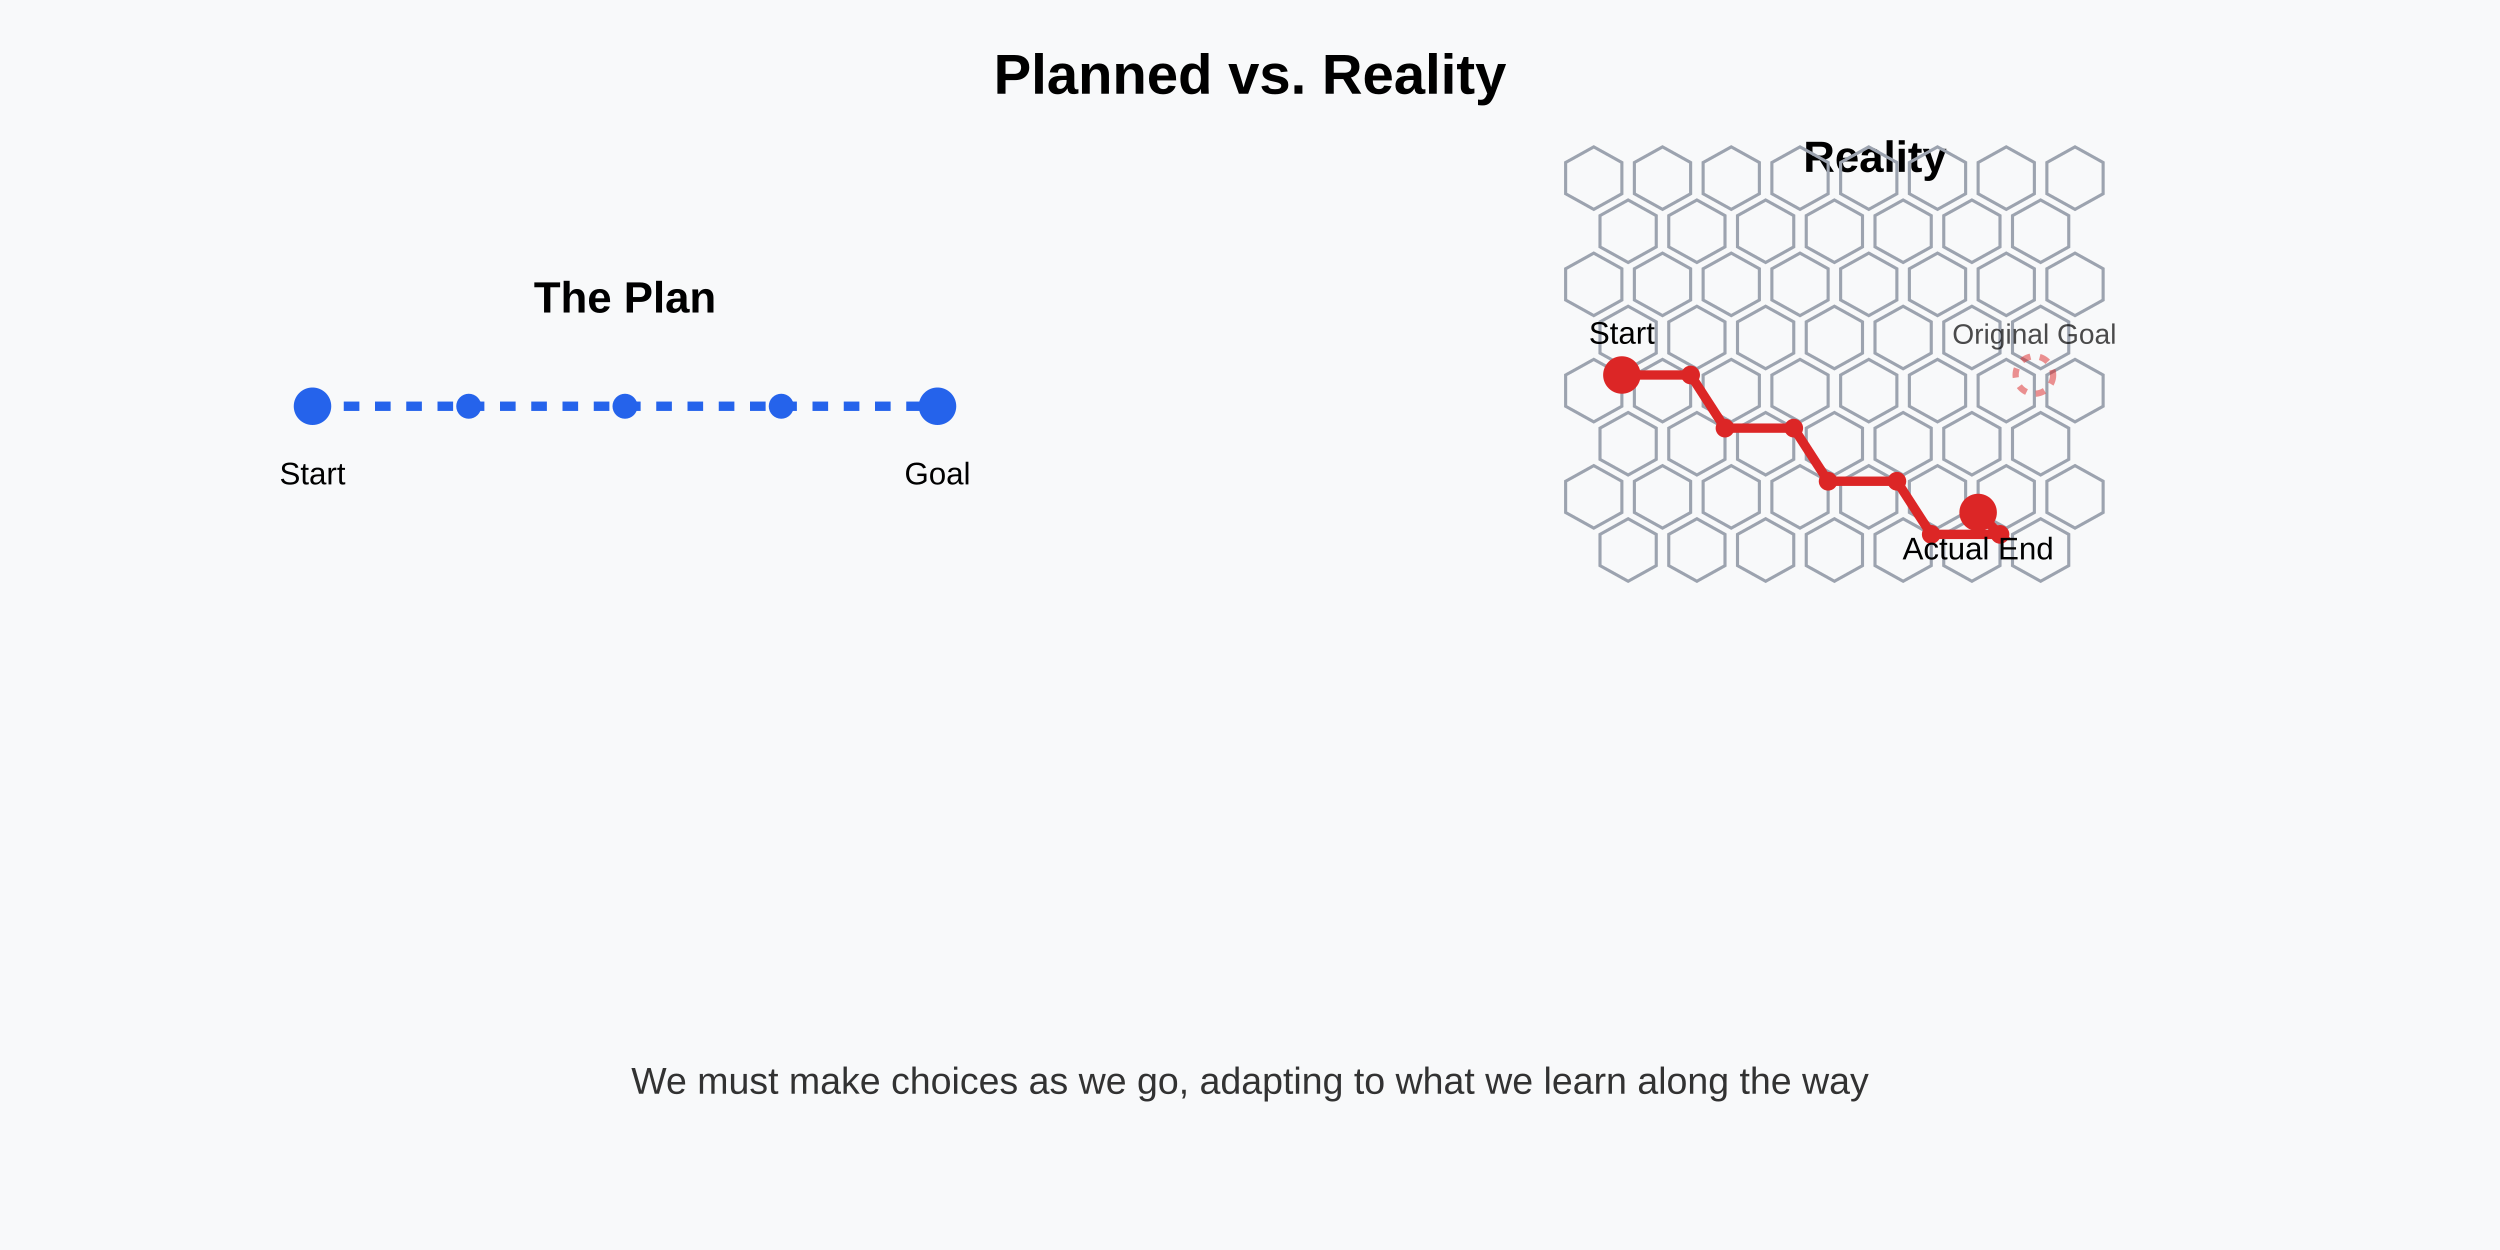
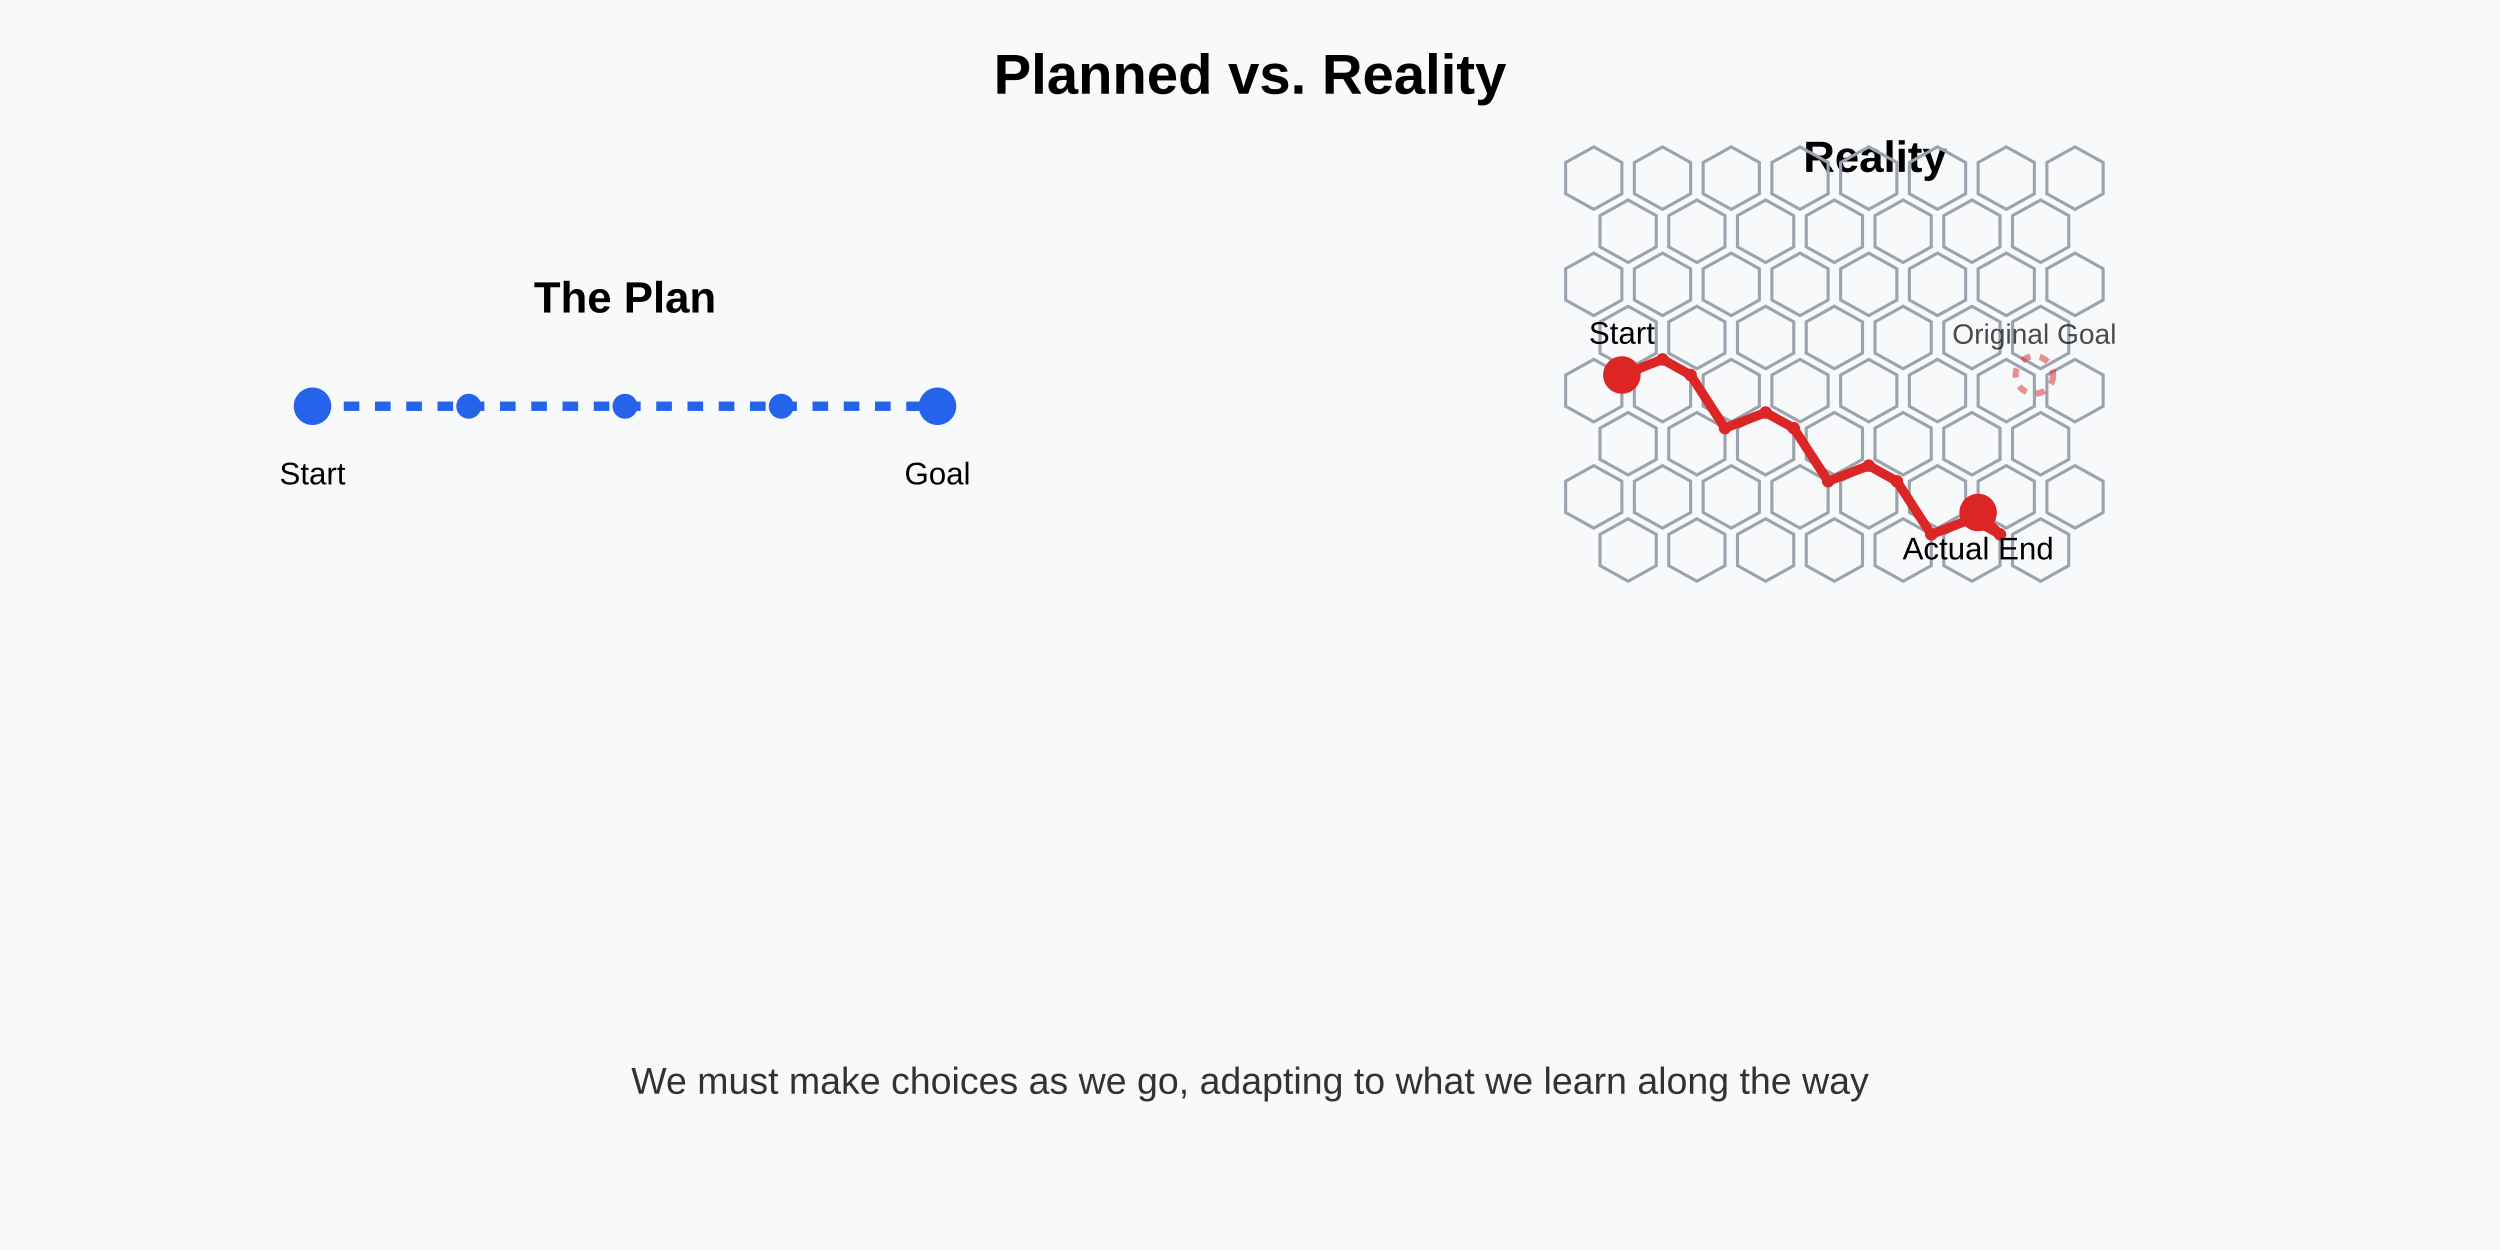
<svg xmlns="http://www.w3.org/2000/svg" width="800" height="400">
  <rect width="800" height="400" fill="#f8f9fa" />
  <text x="400" y="30" text-anchor="middle" font-family="Arial, sans-serif" font-size="18" font-weight="bold">
    Planned vs. Reality
  </text>
  <g transform="translate(50, 80)">
    <text x="150" y="20" text-anchor="middle" font-family="Arial, sans-serif" font-size="14" font-weight="bold">
      The Plan
    </text>
    <line x1="50" y1="50" x2="250" y2="50" stroke="#2563eb" stroke-width="3" stroke-dasharray="5,5" />
    <circle cx="50" cy="50" r="6" fill="#2563eb" />
    <circle cx="100" cy="50" r="4" fill="#2563eb" />
    <circle cx="150" cy="50" r="4" fill="#2563eb" />
    <circle cx="200" cy="50" r="4" fill="#2563eb" />
    <circle cx="250" cy="50" r="6" fill="#2563eb" />
    <text x="50" y="75" text-anchor="middle" font-family="Arial, sans-serif" font-size="10">Start</text>
    <text x="250" y="75" text-anchor="middle" font-family="Arial, sans-serif" font-size="10">Goal</text>
  </g>
  <g transform="translate(450, 80)">
    <text x="150" y="-25" text-anchor="middle" font-family="Arial, sans-serif" font-size="14" font-weight="bold">
      Reality
    </text>
    <polygon points="60,-33 69,-28 69,-18 60,-13 51,-18 51,-28" fill="none" stroke="#9ca3af" stroke-width="1" />
    <polygon points="82,-33 91,-28 91,-18 82,-13 73,-18 73,-28" fill="none" stroke="#9ca3af" stroke-width="1" />
    <polygon points="104,-33 113,-28 113,-18 104,-13 95,-18 95,-28" fill="none" stroke="#9ca3af" stroke-width="1" />
    <polygon points="126,-33 135,-28 135,-18 126,-13 117,-18 117,-28" fill="none" stroke="#9ca3af" stroke-width="1" />
    <polygon points="148,-33 157,-28 157,-18 148,-13 139,-18 139,-28" fill="none" stroke="#9ca3af" stroke-width="1" />
    <polygon points="170,-33 179,-28 179,-18 170,-13 161,-18 161,-28" fill="none" stroke="#9ca3af" stroke-width="1" />
    <polygon points="192,-33 201,-28 201,-18 192,-13 183,-18 183,-28" fill="none" stroke="#9ca3af" stroke-width="1" />
    <polygon points="214,-33 223,-28 223,-18 214,-13 205,-18 205,-28" fill="none" stroke="#9ca3af" stroke-width="1" />
    <polygon points="71,-16 80,-11 80,-1 71,4 62,-1 62,-11" fill="none" stroke="#9ca3af" stroke-width="1" />
    <polygon points="93,-16 102,-11 102,-1 93,4 84,-1 84,-11" fill="none" stroke="#9ca3af" stroke-width="1" />
    <polygon points="115,-16 124,-11 124,-1 115,4 106,-1 106,-11" fill="none" stroke="#9ca3af" stroke-width="1" />
    <polygon points="137,-16 146,-11 146,-1 137,4 128,-1 128,-11" fill="none" stroke="#9ca3af" stroke-width="1" />
    <polygon points="159,-16 168,-11 168,-1 159,4 150,-1 150,-11" fill="none" stroke="#9ca3af" stroke-width="1" />
    <polygon points="181,-16 190,-11 190,-1 181,4 172,-1 172,-11" fill="none" stroke="#9ca3af" stroke-width="1" />
    <polygon points="203,-16 212,-11 212,-1 203,4 194,-1 194,-11" fill="none" stroke="#9ca3af" stroke-width="1" />
    <polygon points="60,1 69,6 69,16 60,21 51,16 51,6" fill="none" stroke="#9ca3af" stroke-width="1" />
    <polygon points="82,1 91,6 91,16 82,21 73,16 73,6" fill="none" stroke="#9ca3af" stroke-width="1" />
    <polygon points="104,1 113,6 113,16 104,21 95,16 95,6" fill="none" stroke="#9ca3af" stroke-width="1" />
    <polygon points="126,1 135,6 135,16 126,21 117,16 117,6" fill="none" stroke="#9ca3af" stroke-width="1" />
    <polygon points="148,1 157,6 157,16 148,21 139,16 139,6" fill="none" stroke="#9ca3af" stroke-width="1" />
    <polygon points="170,1 179,6 179,16 170,21 161,16 161,6" fill="none" stroke="#9ca3af" stroke-width="1" />
    <polygon points="192,1 201,6 201,16 192,21 183,16 183,6" fill="none" stroke="#9ca3af" stroke-width="1" />
    <polygon points="214,1 223,6 223,16 214,21 205,16 205,6" fill="none" stroke="#9ca3af" stroke-width="1" />
    <polygon points="71,18 80,23 80,33 71,38 62,33 62,23" fill="none" stroke="#9ca3af" stroke-width="1" />
    <polygon points="93,18 102,23 102,33 93,38 84,33 84,23" fill="none" stroke="#9ca3af" stroke-width="1" />
    <polygon points="115,18 124,23 124,33 115,38 106,33 106,23" fill="none" stroke="#9ca3af" stroke-width="1" />
    <polygon points="137,18 146,23 146,33 137,38 128,33 128,23" fill="none" stroke="#9ca3af" stroke-width="1" />
    <polygon points="159,18 168,23 168,33 159,38 150,33 150,23" fill="none" stroke="#9ca3af" stroke-width="1" />
    <polygon points="181,18 190,23 190,33 181,38 172,33 172,23" fill="none" stroke="#9ca3af" stroke-width="1" />
    <polygon points="203,18 212,23 212,33 203,38 194,33 194,23" fill="none" stroke="#9ca3af" stroke-width="1" />
    <polygon points="60,35 69,40 69,50 60,55 51,50 51,40" fill="none" stroke="#9ca3af" stroke-width="1" />
    <polygon points="82,35 91,40 91,50 82,55 73,50 73,40" fill="none" stroke="#9ca3af" stroke-width="1" />
    <polygon points="104,35 113,40 113,50 104,55 95,50 95,40" fill="none" stroke="#9ca3af" stroke-width="1" />
    <polygon points="126,35 135,40 135,50 126,55 117,50 117,40" fill="none" stroke="#9ca3af" stroke-width="1" />
    <polygon points="148,35 157,40 157,50 148,55 139,50 139,40" fill="none" stroke="#9ca3af" stroke-width="1" />
    <polygon points="170,35 179,40 179,50 170,55 161,50 161,40" fill="none" stroke="#9ca3af" stroke-width="1" />
    <polygon points="192,35 201,40 201,50 192,55 183,50 183,40" fill="none" stroke="#9ca3af" stroke-width="1" />
    <polygon points="214,35 223,40 223,50 214,55 205,50 205,40" fill="none" stroke="#9ca3af" stroke-width="1" />
    <polygon points="71,52 80,57 80,67 71,72 62,67 62,57" fill="none" stroke="#9ca3af" stroke-width="1" />
    <polygon points="93,52 102,57 102,67 93,72 84,67 84,57" fill="none" stroke="#9ca3af" stroke-width="1" />
    <polygon points="115,52 124,57 124,67 115,72 106,67 106,57" fill="none" stroke="#9ca3af" stroke-width="1" />
    <polygon points="137,52 146,57 146,67 137,72 128,67 128,57" fill="none" stroke="#9ca3af" stroke-width="1" />
    <polygon points="159,52 168,57 168,67 159,72 150,67 150,57" fill="none" stroke="#9ca3af" stroke-width="1" />
    <polygon points="181,52 190,57 190,67 181,72 172,67 172,57" fill="none" stroke="#9ca3af" stroke-width="1" />
    <polygon points="203,52 212,57 212,67 203,72 194,67 194,57" fill="none" stroke="#9ca3af" stroke-width="1" />
    <polygon points="60,69 69,74 69,84 60,89 51,84 51,74" fill="none" stroke="#9ca3af" stroke-width="1" />
    <polygon points="82,69 91,74 91,84 82,89 73,84 73,74" fill="none" stroke="#9ca3af" stroke-width="1" />
    <polygon points="104,69 113,74 113,84 104,89 95,84 95,74" fill="none" stroke="#9ca3af" stroke-width="1" />
    <polygon points="126,69 135,74 135,84 126,89 117,84 117,74" fill="none" stroke="#9ca3af" stroke-width="1" />
    <polygon points="148,69 157,74 157,84 148,89 139,84 139,74" fill="none" stroke="#9ca3af" stroke-width="1" />
    <polygon points="170,69 179,74 179,84 170,89 161,84 161,74" fill="none" stroke="#9ca3af" stroke-width="1" />
    <polygon points="192,69 201,74 201,84 192,89 183,84 183,74" fill="none" stroke="#9ca3af" stroke-width="1" />
    <polygon points="214,69 223,74 223,84 214,89 205,84 205,74" fill="none" stroke="#9ca3af" stroke-width="1" />
    <polygon points="71,86 80,91 80,101 71,106 62,101 62,91" fill="none" stroke="#9ca3af" stroke-width="1" />
    <polygon points="93,86 102,91 102,101 93,106 84,101 84,91" fill="none" stroke="#9ca3af" stroke-width="1" />
    <polygon points="115,86 124,91 124,101 115,106 106,101 106,91" fill="none" stroke="#9ca3af" stroke-width="1" />
    <polygon points="137,86 146,91 146,101 137,106 128,101 128,91" fill="none" stroke="#9ca3af" stroke-width="1" />
    <polygon points="159,86 168,91 168,101 159,106 150,101 150,91" fill="none" stroke="#9ca3af" stroke-width="1" />
    <polygon points="181,86 190,91 190,101 181,106 172,101 172,91" fill="none" stroke="#9ca3af" stroke-width="1" />
    <polygon points="203,86 212,91 212,101 203,106 194,101 194,91" fill="none" stroke="#9ca3af" stroke-width="1" />
-     <path d="M 69,40 L 91,40 L 102,57 L 124,57 L 135,74 L 157,74 L 168,91 L 190,91 L 183,84" fill="none" stroke="#dc2626" stroke-width="3" />
+     <path d="M 69,40 L 82,35 L 91,40 L 102,57 L 115,52 L 124,57 L 135,74 L 148,69 L 157,74 L 168,91 L 181,86 L 190,91 L 183,84" fill="none" stroke="#dc2626" stroke-width="3" />
    <circle cx="69" cy="40" r="6" fill="#dc2626" />
-     <circle cx="91" cy="40" r="3" fill="#dc2626" />
-     <circle cx="102" cy="57" r="3" fill="#dc2626" />
-     <circle cx="124" cy="57" r="3" fill="#dc2626" />
-     <circle cx="135" cy="74" r="3" fill="#dc2626" />
-     <circle cx="157" cy="74" r="3" fill="#dc2626" />
-     <circle cx="168" cy="91" r="3" fill="#dc2626" />
-     <circle cx="190" cy="91" r="3" fill="#dc2626" />
+     <circle cx="82" cy="35" r="2" fill="#dc2626" />
+     <circle cx="91" cy="40" r="2" fill="#dc2626" />
+     <circle cx="102" cy="57" r="2" fill="#dc2626" />
+     <circle cx="115" cy="52" r="2" fill="#dc2626" />
+     <circle cx="124" cy="57" r="2" fill="#dc2626" />
+     <circle cx="135" cy="74" r="2" fill="#dc2626" />
+     <circle cx="148" cy="69" r="2" fill="#dc2626" />
+     <circle cx="157" cy="74" r="2" fill="#dc2626" />
+     <circle cx="168" cy="91" r="2" fill="#dc2626" />
+     <circle cx="181" cy="86" r="2" fill="#dc2626" />
+     <circle cx="190" cy="91" r="2" fill="#dc2626" />
    <circle cx="183" cy="84" r="6" fill="#dc2626" />
    <circle cx="201" cy="40" r="6" fill="none" stroke="#dc2626" stroke-width="2" stroke-dasharray="3,3" opacity="0.5" />
    <text x="201" y="30" text-anchor="middle" font-family="Arial, sans-serif" font-size="9" opacity="0.7">Original Goal</text>
    <text x="69" y="30" text-anchor="middle" font-family="Arial, sans-serif" font-size="10">Start</text>
    <text x="183" y="99" text-anchor="middle" font-family="Arial, sans-serif" font-size="10">Actual End</text>
  </g>
  <text x="400" y="350" text-anchor="middle" font-family="Arial, sans-serif" font-size="12" opacity="0.8">
    We must make choices as we go, adapting to what we learn along the way
  </text>
</svg>
